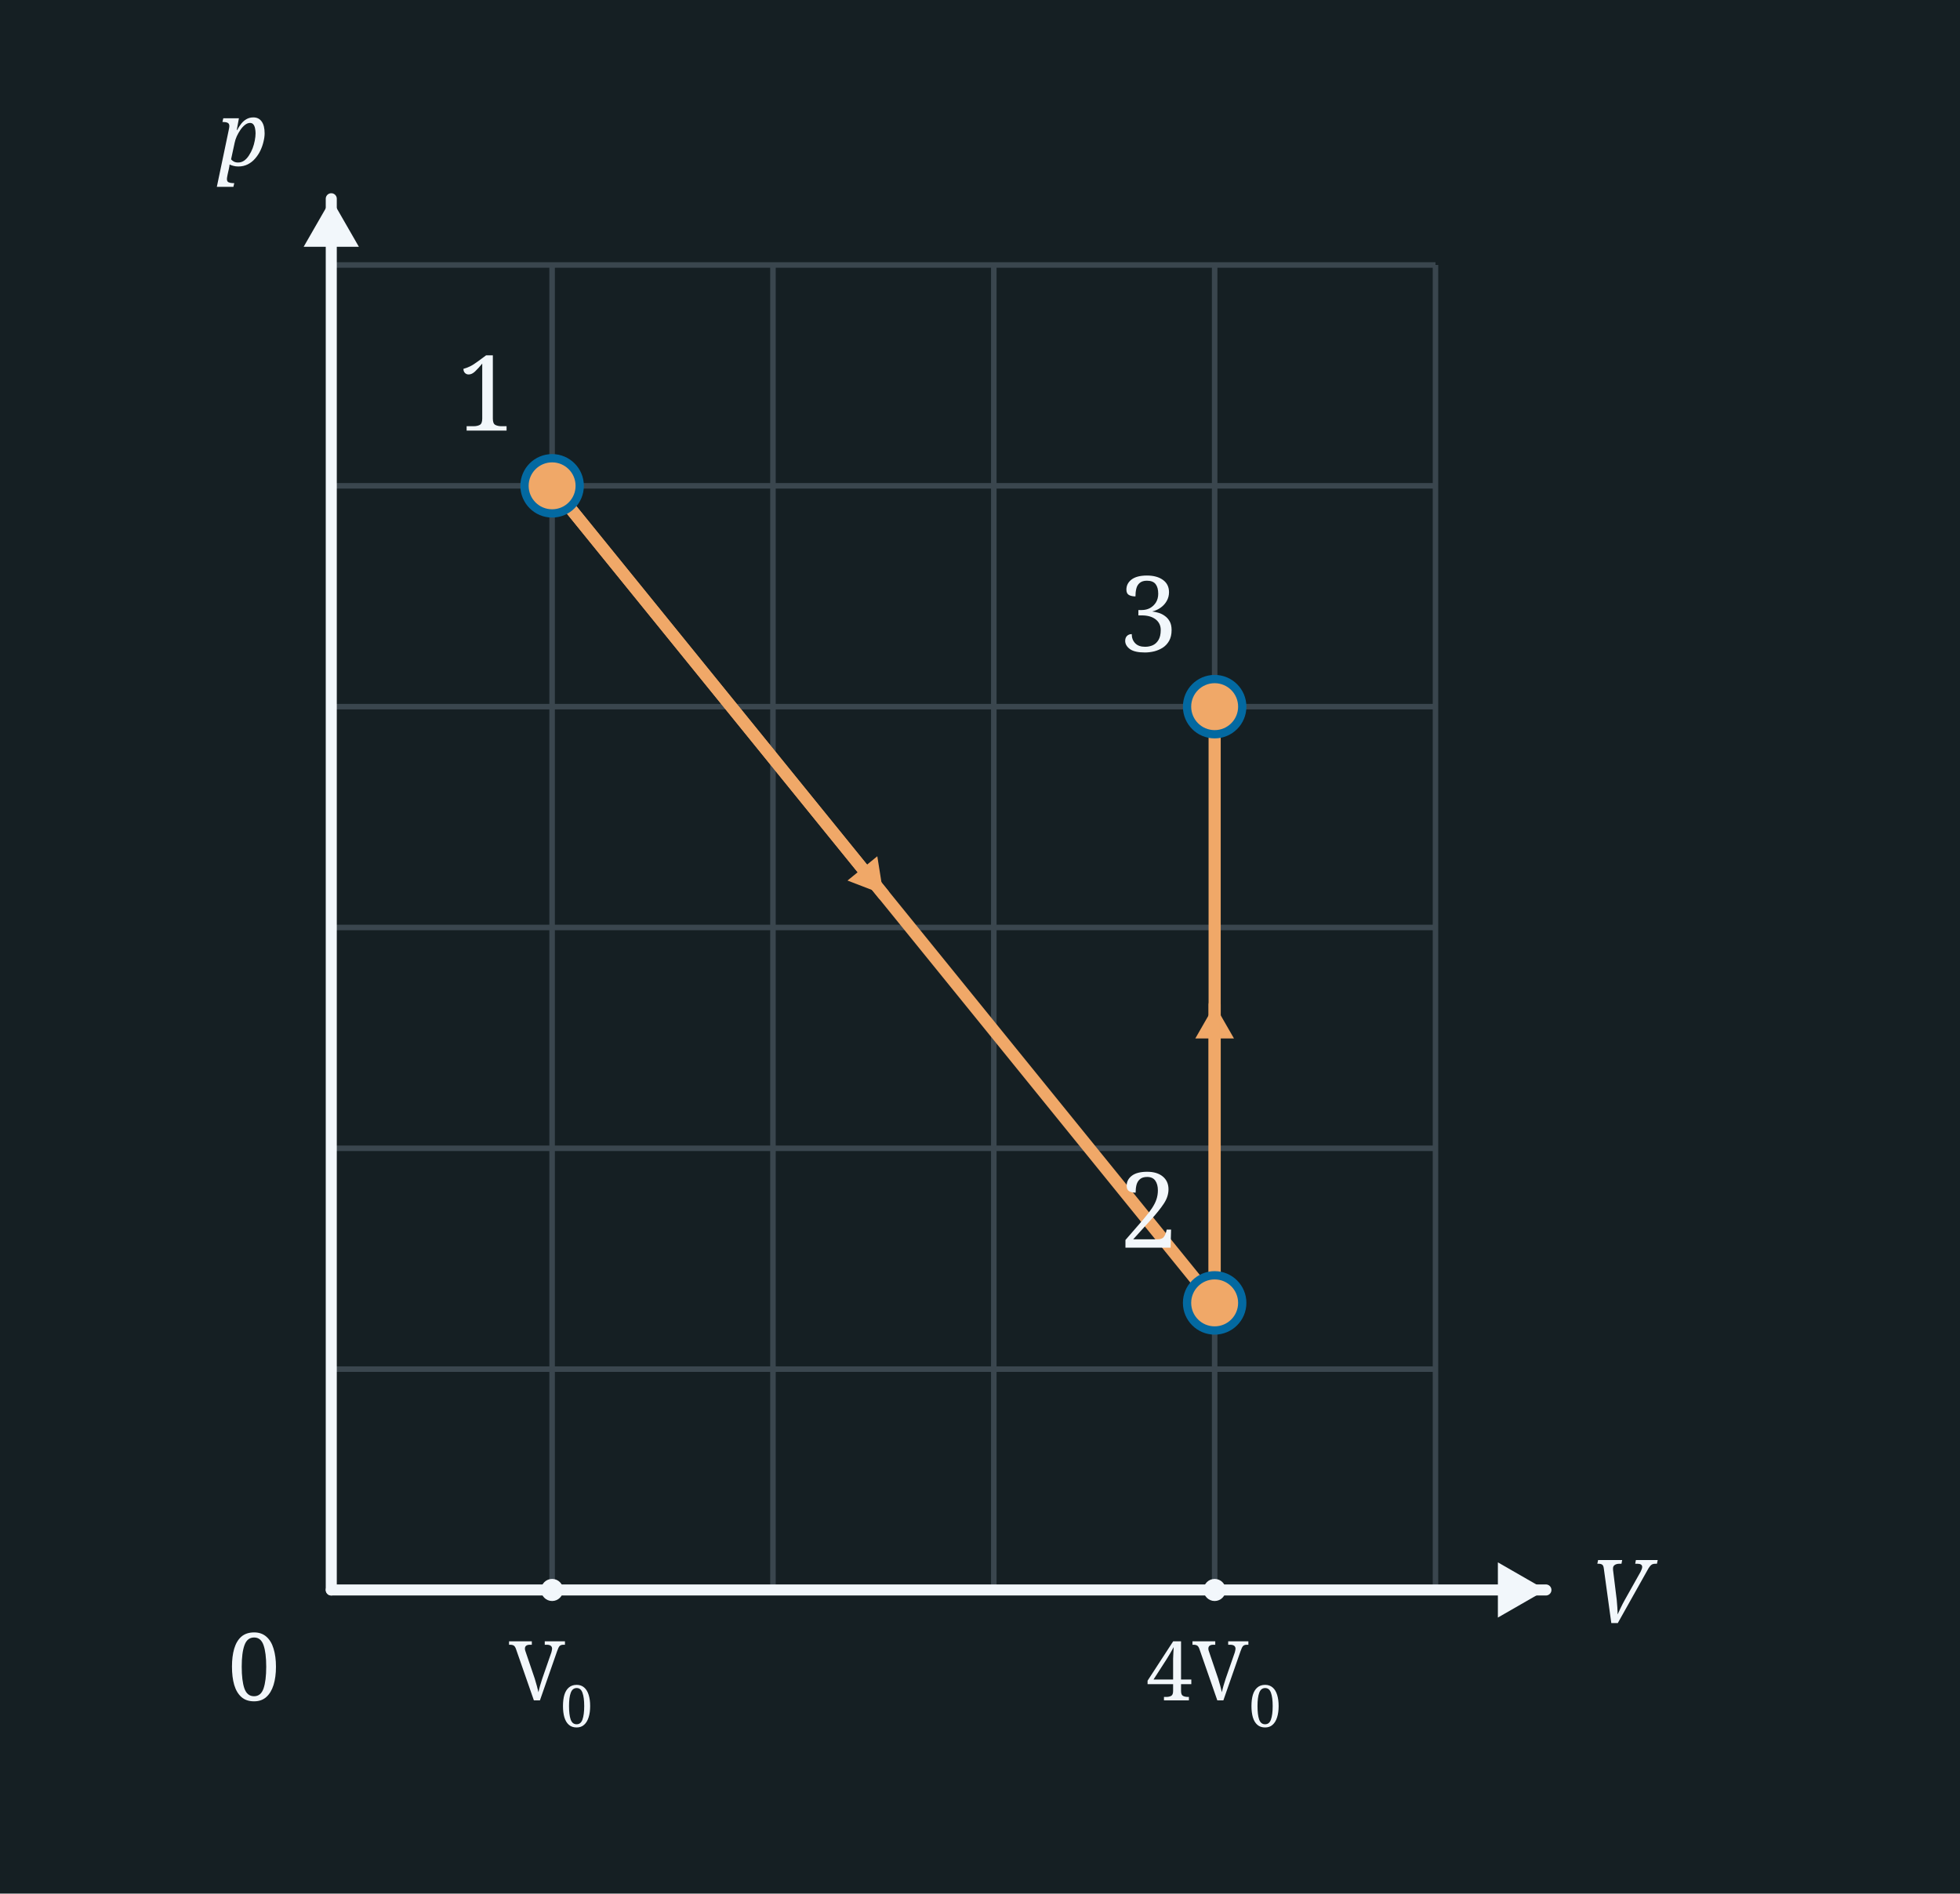
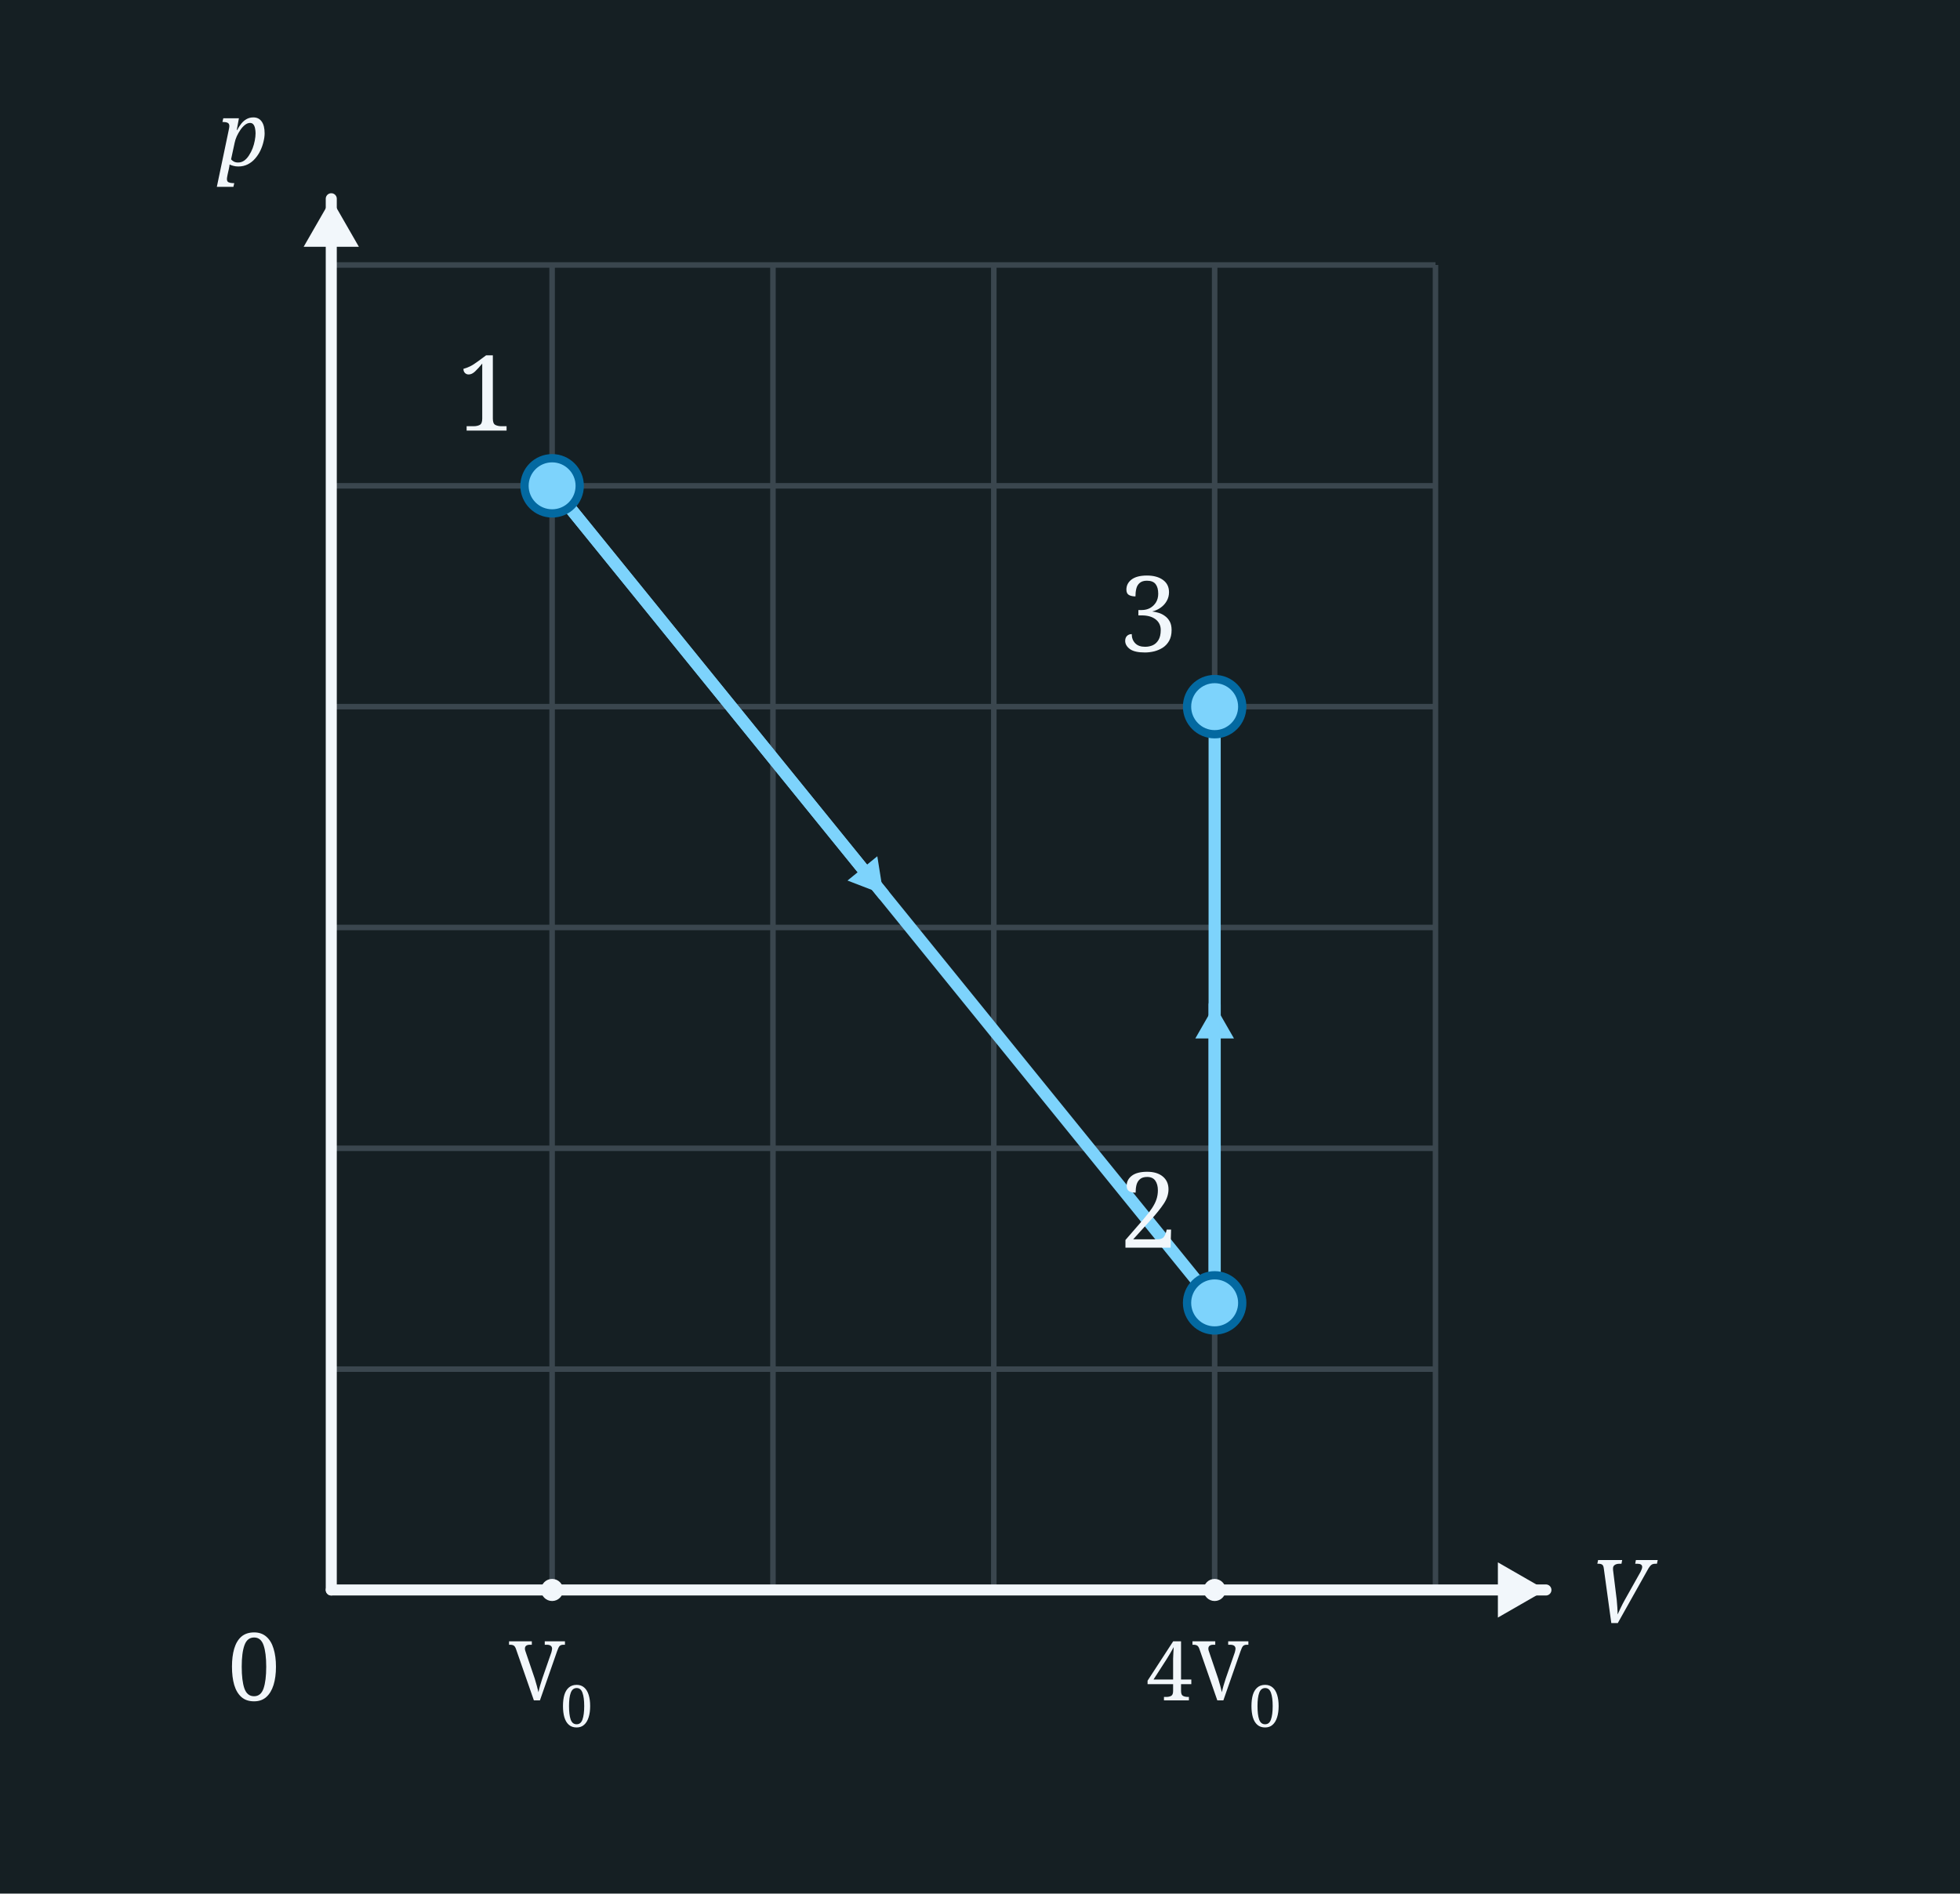
<svg xmlns="http://www.w3.org/2000/svg" width="355" height="343" viewBox="0 0 355 343">
  <rect x="0" y="0" width="355" height="343" fill="#151F23" />
  <line x1="60" y1="48" x2="60" y2="288" stroke="#3A464E" stroke-width="1" />
  <line x1="100" y1="48" x2="100" y2="288" stroke="#3A464E" stroke-width="1" />
  <line x1="140" y1="48" x2="140" y2="288" stroke="#3A464E" stroke-width="1" />
  <line x1="180" y1="48" x2="180" y2="288" stroke="#3A464E" stroke-width="1" />
  <line x1="220" y1="48" x2="220" y2="288" stroke="#3A464E" stroke-width="1" />
  <line x1="260" y1="48" x2="260" y2="288" stroke="#3A464E" stroke-width="1" />
  <line x1="60" y1="48" x2="260" y2="48" stroke="#3A464E" stroke-width="1" />
  <line x1="60" y1="88" x2="260" y2="88" stroke="#3A464E" stroke-width="1" />
  <line x1="60" y1="128" x2="260" y2="128" stroke="#3A464E" stroke-width="1" />
  <line x1="60" y1="168" x2="260" y2="168" stroke="#3A464E" stroke-width="1" />
  <line x1="60" y1="208" x2="260" y2="208" stroke="#3A464E" stroke-width="1" />
  <line x1="60" y1="248" x2="260" y2="248" stroke="#3A464E" stroke-width="1" />
  <line x1="60" y1="288" x2="260" y2="288" stroke="#3A464E" stroke-width="1" />
  <line x1="60.0" y1="288.0" x2="60.0" y2="36.0" stroke="#F2F7FB" stroke-width="2" stroke-linecap="round" />
  <polygon points="60.0,36.0 65.0,44.7 55.0,44.7" fill="#F2F7FB" />
  <line x1="60.0" y1="288.0" x2="280.0" y2="288.0" stroke="#F2F7FB" stroke-width="2" stroke-linecap="round" />
  <polygon points="280.0,288.0 271.3,293.0 271.3,283.0" fill="#F2F7FB" />
  <text x="46.0" y="308.0" font-family="Georgia, serif" font-weight="normal" font-size="17" fill="#F2F7FB" text-anchor="middle">0</text>
  <text x="44.0" y="30.0" font-family="Georgia, serif" font-style="italic" font-weight="normal" font-size="16" fill="#F2F7FB" text-anchor="middle">p</text>
  <text x="288.0" y="294.0" font-family="Georgia, serif" font-style="italic" font-weight="normal" font-size="16" fill="#F2F7FB" text-anchor="start">V</text>
  <circle cx="100" cy="288" r="2" fill="#F2F7FB" />
  <text x="92.2" y="308.0" font-family="Georgia, serif" font-size="15" fill="#F2F7FB" text-anchor="start">V</text>
  <text x="101.5" y="312.8" font-family="Georgia, serif" font-size="10.5" fill="#F2F7FB" text-anchor="start">0</text>
  <circle cx="220" cy="288" r="2" fill="#F2F7FB" />
  <text x="207.6" y="308.0" font-family="Georgia, serif" font-size="15" fill="#F2F7FB" text-anchor="start">4V</text>
  <text x="226.2" y="312.8" font-family="Georgia, serif" font-size="10.5" fill="#F2F7FB" text-anchor="start">0</text>
-   <line x1="100" y1="88" x2="220" y2="236.0" stroke="#f0a868" stroke-width="2.2" />
-   <line x1="100.0" y1="88.0" x2="160.0" y2="162.0" stroke="#f0a868" stroke-width="2.2" stroke-linecap="round" />
-   <polygon points="160.0,162.0 153.5,159.5 158.9,155.1" fill="#f0a868" />
-   <line x1="220" y1="236.0" x2="220" y2="128" stroke="#f0a868" stroke-width="2.2" />
-   <line x1="220.0" y1="236.0" x2="220.0" y2="182.0" stroke="#f0a868" stroke-width="2.2" stroke-linecap="round" />
-   <polygon points="220.0,182.0 223.5,188.1 216.5,188.1" fill="#f0a868" />
-   <circle cx="100.0" cy="88.0" r="5" fill="#f0a868" stroke="#0369a1" stroke-width="1.5" />
+   <line x1="100" y1="88" x2="220" y2="236.0" stroke="#7dd3fc" stroke-width="2.2" />
+   <line x1="100.0" y1="88.0" x2="160.0" y2="162.0" stroke="#7dd3fc" stroke-width="2.2" stroke-linecap="round" />
+   <polygon points="160.0,162.0 153.5,159.5 158.9,155.1" fill="#7dd3fc" />
+   <line x1="220" y1="236.0" x2="220" y2="128" stroke="#7dd3fc" stroke-width="2.2" />
+   <line x1="220.0" y1="236.0" x2="220.0" y2="182.0" stroke="#7dd3fc" stroke-width="2.2" stroke-linecap="round" />
+   <polygon points="220.0,182.0 223.5,188.1 216.5,188.1" fill="#7dd3fc" />
+   <circle cx="100.0" cy="88.0" r="5" fill="#7dd3fc" stroke="#0369a1" stroke-width="1.5" />
  <text x="88.0" y="78.0" font-family="Georgia, serif" font-weight="normal" font-size="19" fill="#F2F7FB" text-anchor="middle">1</text>
-   <circle cx="220.0" cy="236.0" r="5" fill="#f0a868" stroke="#0369a1" stroke-width="1.5" />
+   <circle cx="220.0" cy="236.0" r="5" fill="#7dd3fc" stroke="#0369a1" stroke-width="1.5" />
  <text x="208.0" y="226.0" font-family="Georgia, serif" font-weight="normal" font-size="19" fill="#F2F7FB" text-anchor="middle">2</text>
-   <circle cx="220.0" cy="128.0" r="5" fill="#f0a868" stroke="#0369a1" stroke-width="1.5" />
+   <circle cx="220.0" cy="128.0" r="5" fill="#7dd3fc" stroke="#0369a1" stroke-width="1.5" />
  <text x="208.0" y="118.0" font-family="Georgia, serif" font-weight="normal" font-size="19" fill="#F2F7FB" text-anchor="middle">3</text>
</svg>
